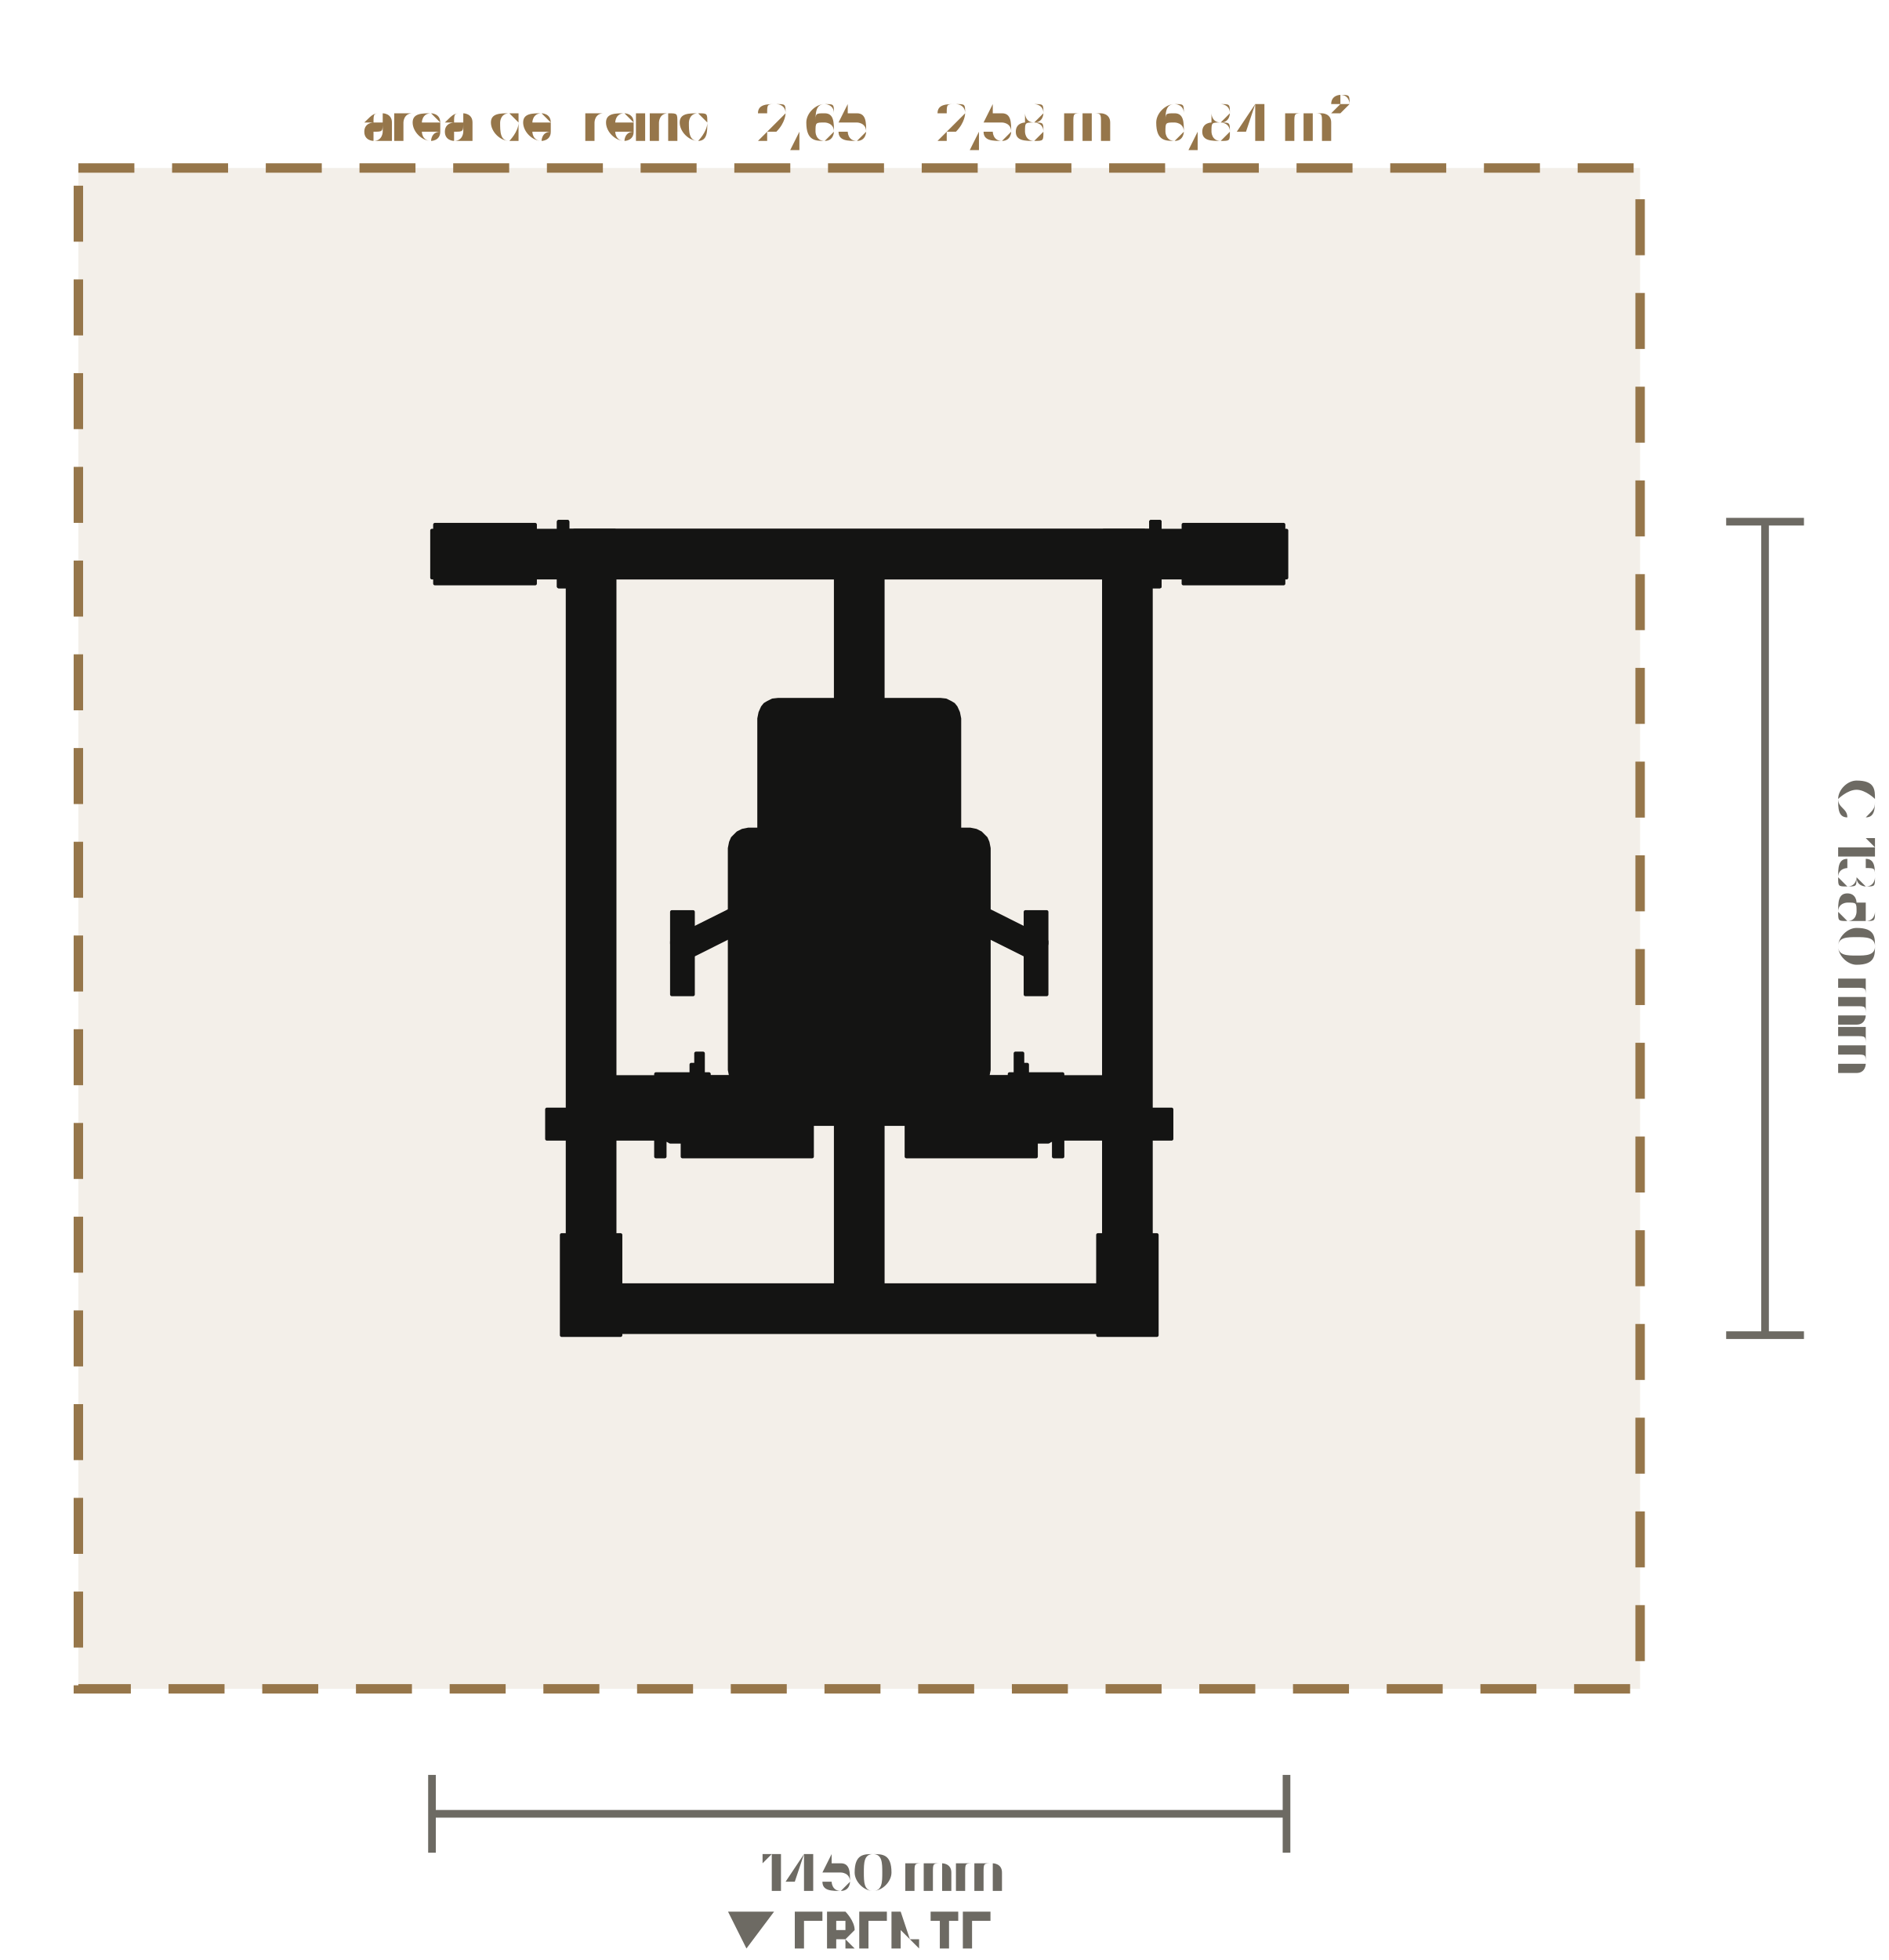
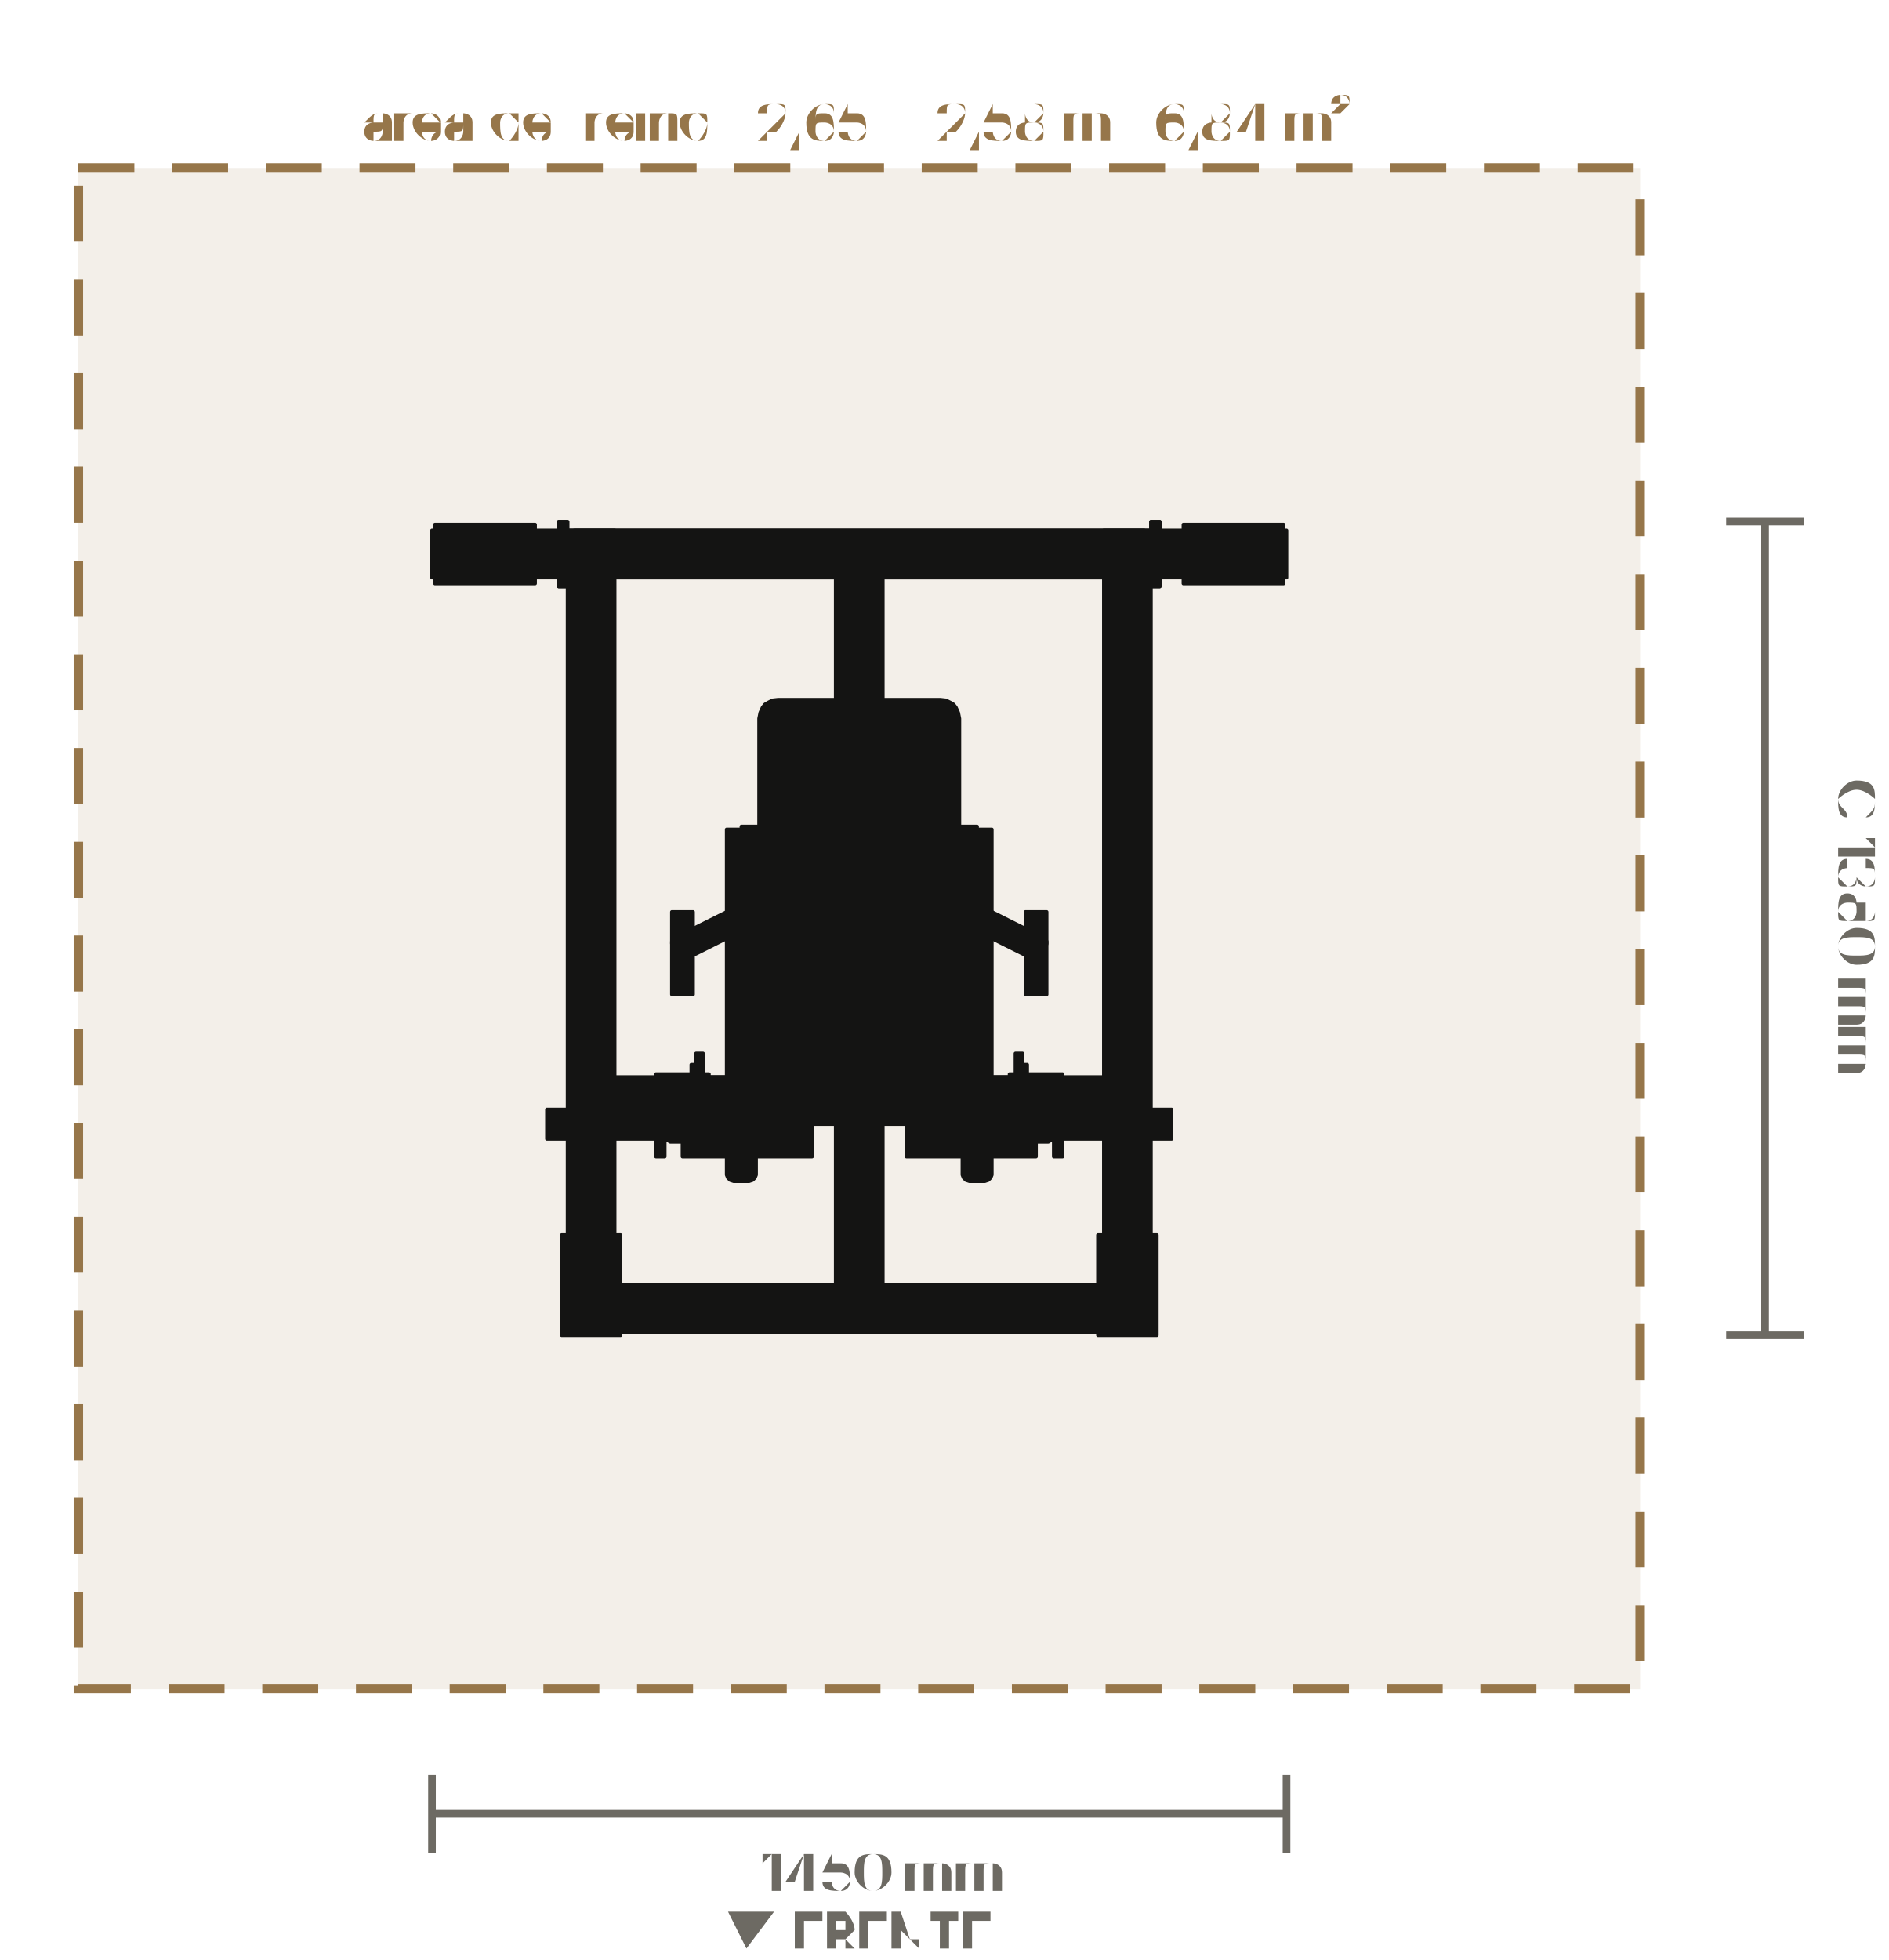
<svg xmlns="http://www.w3.org/2000/svg" viewBox="-1.458 -1.575 3.204 3.325" role="img" aria-label="Planta do Cadeira Extensora Iso-Lateral (LD-A022): 1450 × 1380 mm, com 60 cm de área de treino em volta" data-equipment="LD-A022" data-unit="m">
  <rect class="eq-zone" x="-1.325" y="-1.29" width="2.65" height="2.58" style="fill:#96764a;fill-opacity:.12;stroke:#96764a;stroke-width:0.016;stroke-dasharray:0.095 0.064" />
  <text class="eq-zone-label" x="0" y="-1.338" style="font-family:Barlow,Inter,Arial,sans-serif;font-size:0.091px;fill:#96764a;text-anchor:middle">área de treino · 2,65 × 2,58 m · 6,84 m²</text>
  <g class="eq-parts">
    <polygon class="eq-part" points="-0.495,-0.675 -0.415,-0.675 -0.415,0.685 -0.495,0.685" style="fill:#141413;stroke:#141413;stroke-width:0.006;stroke-linejoin:round" />
    <polygon class="eq-part" points="-0.72,-0.685 -0.55,-0.685 -0.55,-0.585 -0.72,-0.585" style="fill:#141413;stroke:#141413;stroke-width:0.006;stroke-linejoin:round" />
    <polygon class="eq-part" points="-0.505,0.52 -0.405,0.52 -0.405,0.69 -0.505,0.69" style="fill:#141413;stroke:#141413;stroke-width:0.006;stroke-linejoin:round" />
    <polygon class="eq-part" points="0.415,-0.675 0.495,-0.675 0.495,0.685 0.415,0.685" style="fill:#141413;stroke:#141413;stroke-width:0.006;stroke-linejoin:round" />
    <polygon class="eq-part" points="0.55,-0.685 0.72,-0.685 0.72,-0.585 0.55,-0.585" style="fill:#141413;stroke:#141413;stroke-width:0.006;stroke-linejoin:round" />
    <polygon class="eq-part" points="0.405,0.52 0.505,0.52 0.505,0.69 0.405,0.69" style="fill:#141413;stroke:#141413;stroke-width:0.006;stroke-linejoin:round" />
    <polygon class="eq-part" points="-0.725,-0.675 0.725,-0.675 0.725,-0.595 -0.725,-0.595" style="fill:#141413;stroke:#141413;stroke-width:0.006;stroke-linejoin:round" />
    <polygon class="eq-part" points="-0.455,0.605 0.455,0.605 0.455,0.685 -0.455,0.685" style="fill:#141413;stroke:#141413;stroke-width:0.006;stroke-linejoin:round" />
    <polygon class="eq-part" points="-0.04,-0.635 0.04,-0.635 0.04,0.645 -0.04,0.645" style="fill:#141413;stroke:#141413;stroke-width:0.006;stroke-linejoin:round" />
    <polygon class="eq-part" points="-0.035,0.029 -0.035,0.026 -0.033,0.023 -0.032,0.021 -0.029,0.019 -0.026,0.018 -0.023,0.017 0.023,0.017 0.026,0.018 0.029,0.019 0.032,0.021 0.033,0.023 0.035,0.026 0.035,0.029 0.035,0.075 0.035,0.078 0.033,0.081 0.032,0.084 0.029,0.086 0.026,0.087 0.023,0.087 -0.023,0.087 -0.026,0.087 -0.029,0.086 -0.032,0.084 -0.033,0.081 -0.035,0.078 -0.035,0.075" style="fill:#141413;stroke:#141413;stroke-width:0.006;stroke-linejoin:round" />
    <polygon class="eq-part" points="0.035,0.03 0.047,0.03 0.047,0.075 0.035,0.075" style="fill:#141413;stroke:#141413;stroke-width:0.006;stroke-linejoin:round" />
    <polygon class="eq-part" points="0.033,0.052 0.033,0.05 0.033,0.049 0.033,0.047 0.034,0.046 0.034,0.045 0.035,0.045 0.115,0.045 0.116,0.045 0.116,0.046 0.117,0.047 0.117,0.049 0.117,0.05 0.117,0.052 0.117,0.054 0.117,0.056 0.117,0.057 0.116,0.058 0.116,0.059 0.115,0.059 0.035,0.059 0.034,0.059 0.034,0.058 0.033,0.057 0.033,0.056 0.033,0.054" style="fill:#141413;stroke:#141413;stroke-width:0.006;stroke-linejoin:round" />
    <polygon class="eq-part" points="-0.22,-0.136 -0.218,-0.146 -0.215,-0.153 -0.21,-0.158 -0.206,-0.162 -0.198,-0.166 -0.188,-0.168 0.188,-0.168 0.198,-0.166 0.206,-0.162 0.21,-0.158 0.215,-0.153 0.218,-0.146 0.22,-0.136 0.22,0.24 0.218,0.25 0.215,0.258 0.21,0.263 0.206,0.267 0.198,0.271 0.188,0.272 -0.188,0.272 -0.198,0.271 -0.206,0.267 -0.21,0.263 -0.215,0.258 -0.218,0.25 -0.22,0.24" style="fill:#141413;stroke:#141413;stroke-width:0.006;stroke-linejoin:round" />
    <polygon class="eq-part" points="-0.17,-0.356 -0.168,-0.366 -0.164,-0.375 -0.16,-0.38 -0.155,-0.383 -0.147,-0.387 -0.138,-0.388 0.138,-0.388 0.147,-0.387 0.155,-0.383 0.16,-0.38 0.164,-0.375 0.168,-0.366 0.17,-0.356 0.17,-0.168 0.168,-0.159 0.164,-0.149 0.16,-0.145 0.155,-0.141 0.147,-0.138 0.138,-0.136 -0.138,-0.136 -0.147,-0.138 -0.155,-0.141 -0.16,-0.145 -0.164,-0.149 -0.168,-0.159 -0.17,-0.168" style="fill:#141413;stroke:#141413;stroke-width:0.006;stroke-linejoin:round" />
    <polygon class="eq-part" points="-0.03,-0.387 -0.028,-0.393 -0.024,-0.397 -0.018,-0.399 0.018,-0.399 0.024,-0.397 0.028,-0.393 0.03,-0.387 0.03,-0.21 0.028,-0.204 0.024,-0.199 0.018,-0.198 -0.018,-0.198 -0.024,-0.199 -0.028,-0.204 -0.03,-0.21" style="fill:#141413;stroke:#141413;stroke-width:0.006;stroke-linejoin:round" />
+     <polygon class="eq-part" points="-0.225,-0.168 -0.175,-0.168 -0.175,0.418 -0.177,0.423 -0.181,0.427 -0.187,0.429 -0.213,0.429 -0.219,0.427 -0.223,0.423 -0.225,0.418" style="fill:#141413;stroke:#141413;stroke-width:0.006;stroke-linejoin:round" />
+     <polygon class="eq-part" points="0.175,-0.168 0.225,-0.168 0.225,0.418 0.223,0.423 0.219,0.427 0.213,0.429 0.187,0.429 0.181,0.427 0.177,0.423 0.175,0.418" style="fill:#141413;stroke:#141413;stroke-width:0.006;stroke-linejoin:round" />
+     <polygon class="eq-part" points="-0.2,-0.173 0.2,-0.173 0.2,-0.123 -0.2,-0.123" style="fill:#141413;stroke:#141413;stroke-width:0.006;stroke-linejoin:round" />
    <polygon class="eq-part" points="-0.318,0.024 -0.318,0.022 -0.317,0.02 -0.317,0.018 -0.315,0.017 -0.203,-0.039 -0.201,-0.039 -0.199,-0.039 -0.197,-0.038 -0.196,-0.037 -0.194,-0.035 -0.193,-0.033 -0.183,-0.015 -0.182,-0.012 -0.182,-0.01 -0.182,-0.007 -0.183,-0.006 -0.183,-0.004 -0.185,-0.003 -0.297,0.053 -0.299,0.054 -0.301,0.053 -0.303,0.053 -0.304,0.051 -0.306,0.05 -0.307,0.048 -0.317,0.029 -0.318,0.026" style="fill:#141413;stroke:#141413;stroke-width:0.006;stroke-linejoin:round" />
    <polygon class="eq-part" points="-0.318,-0.028 -0.282,-0.028 -0.282,0.112 -0.318,0.112" style="fill:#141413;stroke:#141413;stroke-width:0.006;stroke-linejoin:round" />
    <polygon class="eq-part" points="0.182,-0.01 0.182,-0.012 0.183,-0.015 0.193,-0.033 0.194,-0.035 0.196,-0.037 0.197,-0.038 0.199,-0.039 0.201,-0.039 0.203,-0.039 0.315,0.017 0.317,0.018 0.317,0.02 0.318,0.022 0.318,0.024 0.318,0.026 0.317,0.029 0.307,0.048 0.306,0.05 0.304,0.051 0.303,0.053 0.301,0.053 0.299,0.054 0.297,0.053 0.185,-0.003 0.183,-0.004 0.183,-0.006 0.182,-0.007" style="fill:#141413;stroke:#141413;stroke-width:0.006;stroke-linejoin:round" />
    <polygon class="eq-part" points="0.282,-0.028 0.318,-0.028 0.318,0.112 0.282,0.112" style="fill:#141413;stroke:#141413;stroke-width:0.006;stroke-linejoin:round" />
    <polygon class="eq-part" points="0.255,0.247 0.345,0.247 0.345,0.337 0.255,0.337" style="fill:#141413;stroke:#141413;stroke-width:0.006;stroke-linejoin:round" />
    <polygon class="eq-part" points="0.27,0.274 0.27,0.271 0.272,0.268 0.274,0.266 0.276,0.264 0.279,0.263 0.282,0.262 0.318,0.262 0.321,0.263 0.324,0.264 0.327,0.266 0.328,0.268 0.33,0.271 0.33,0.274 0.33,0.35 0.33,0.353 0.328,0.356 0.327,0.359 0.324,0.36 0.321,0.362 0.318,0.362 0.282,0.362 0.279,0.362 0.276,0.36 0.274,0.359 0.272,0.356 0.27,0.353 0.27,0.35" style="fill:#141413;stroke:#141413;stroke-width:0.006;stroke-linejoin:round" />
    <polygon class="eq-part" points="0.08,0.277 0.3,0.277 0.3,0.387 0.08,0.387" style="fill:#141413;stroke:#141413;stroke-width:0.006;stroke-linejoin:round" />
    <polygon class="eq-part" points="0.33,0.277 0.345,0.277 0.345,0.387 0.33,0.387" style="fill:#141413;stroke:#141413;stroke-width:0.006;stroke-linejoin:round" />
    <polygon class="eq-part" points="0.345,0.307 0.53,0.307 0.53,0.357 0.345,0.357" style="fill:#141413;stroke:#141413;stroke-width:0.006;stroke-linejoin:round" />
    <polygon class="eq-part" points="-0.345,0.247 -0.255,0.247 -0.255,0.337 -0.345,0.337" style="fill:#141413;stroke:#141413;stroke-width:0.006;stroke-linejoin:round" />
    <polygon class="eq-part" points="-0.33,0.274 -0.33,0.271 -0.328,0.268 -0.327,0.266 -0.324,0.264 -0.321,0.263 -0.318,0.262 -0.282,0.262 -0.279,0.263 -0.276,0.264 -0.274,0.266 -0.272,0.268 -0.27,0.271 -0.27,0.274 -0.27,0.35 -0.27,0.353 -0.272,0.356 -0.274,0.359 -0.276,0.36 -0.279,0.362 -0.282,0.362 -0.318,0.362 -0.321,0.362 -0.324,0.36 -0.327,0.359 -0.328,0.356 -0.33,0.353 -0.33,0.35" style="fill:#141413;stroke:#141413;stroke-width:0.006;stroke-linejoin:round" />
    <polygon class="eq-part" points="-0.3,0.277 -0.08,0.277 -0.08,0.387 -0.3,0.387" style="fill:#141413;stroke:#141413;stroke-width:0.006;stroke-linejoin:round" />
    <polygon class="eq-part" points="-0.345,0.277 -0.33,0.277 -0.33,0.387 -0.345,0.387" style="fill:#141413;stroke:#141413;stroke-width:0.006;stroke-linejoin:round" />
    <polygon class="eq-part" points="-0.53,0.307 -0.345,0.307 -0.345,0.357 -0.53,0.357" style="fill:#141413;stroke:#141413;stroke-width:0.006;stroke-linejoin:round" />
    <polygon class="eq-part" points="0.185,0.264 0.185,0.261 0.187,0.258 0.189,0.256 0.191,0.254 0.194,0.253 0.197,0.252 0.253,0.252 0.256,0.253 0.259,0.254 0.262,0.256 0.263,0.258 0.265,0.261 0.265,0.264 0.265,0.32 0.265,0.323 0.263,0.326 0.262,0.329 0.259,0.331 0.256,0.332 0.253,0.332 0.197,0.332 0.194,0.332 0.191,0.331 0.189,0.329 0.187,0.326 0.185,0.323 0.185,0.32" style="fill:#141413;stroke:#141413;stroke-width:0.006;stroke-linejoin:round" />
    <polygon class="eq-part" points="-0.265,0.264 -0.265,0.261 -0.263,0.258 -0.262,0.256 -0.259,0.254 -0.256,0.253 -0.253,0.252 -0.197,0.252 -0.194,0.253 -0.191,0.254 -0.189,0.256 -0.187,0.258 -0.185,0.261 -0.185,0.264 -0.185,0.32 -0.185,0.323 -0.187,0.326 -0.189,0.329 -0.191,0.331 -0.194,0.332 -0.197,0.332 -0.253,0.332 -0.256,0.332 -0.259,0.331 -0.262,0.329 -0.263,0.326 -0.265,0.323 -0.265,0.32" style="fill:#141413;stroke:#141413;stroke-width:0.006;stroke-linejoin:round" />
    <polygon class="eq-part" points="0.225,0.27 0.27,0.27 0.27,0.315 0.225,0.315" style="fill:#141413;stroke:#141413;stroke-width:0.006;stroke-linejoin:round" />
    <polygon class="eq-part" points="-0.27,0.27 -0.225,0.27 -0.225,0.315 -0.27,0.315" style="fill:#141413;stroke:#141413;stroke-width:0.006;stroke-linejoin:round" />
    <polygon class="eq-part" points="-0.455,0.252 0.455,0.252 0.455,0.332 -0.455,0.332" style="fill:#141413;stroke:#141413;stroke-width:0.006;stroke-linejoin:round" />
    <polygon class="eq-part" points="0.265,0.212 0.277,0.212 0.277,0.372 0.265,0.372" style="fill:#141413;stroke:#141413;stroke-width:0.006;stroke-linejoin:round" />
    <polygon class="eq-part" points="0.277,0.231 0.285,0.231 0.285,0.253 0.277,0.253" style="fill:#141413;stroke:#141413;stroke-width:0.006;stroke-linejoin:round" />
    <polygon class="eq-part" points="0.277,0.331 0.285,0.331 0.285,0.353 0.277,0.353" style="fill:#141413;stroke:#141413;stroke-width:0.006;stroke-linejoin:round" />
    <polygon class="eq-part" points="-0.277,0.212 -0.265,0.212 -0.265,0.372 -0.277,0.372" style="fill:#141413;stroke:#141413;stroke-width:0.006;stroke-linejoin:round" />
    <polygon class="eq-part" points="-0.285,0.231 -0.277,0.231 -0.277,0.253 -0.285,0.253" style="fill:#141413;stroke:#141413;stroke-width:0.006;stroke-linejoin:round" />
    <polygon class="eq-part" points="-0.285,0.331 -0.277,0.331 -0.277,0.353 -0.285,0.353" style="fill:#141413;stroke:#141413;stroke-width:0.006;stroke-linejoin:round" />
    <polygon class="eq-part" points="-0.495,-0.663 -0.493,-0.669 -0.489,-0.673 -0.483,-0.675 0.483,-0.675 0.489,-0.673 0.493,-0.669 0.495,-0.663 0.495,-0.607 0.493,-0.601 0.489,-0.597 0.483,-0.595 -0.483,-0.595 -0.489,-0.597 -0.493,-0.601 -0.495,-0.607" style="fill:#141413;stroke:#141413;stroke-width:0.006;stroke-linejoin:round" />
    <polygon class="eq-part" points="0.43,-0.647 0.43,-0.65 0.432,-0.652 0.433,-0.654 0.436,-0.656 0.439,-0.657 0.442,-0.658 0.468,-0.658 0.471,-0.657 0.474,-0.656 0.476,-0.654 0.478,-0.652 0.48,-0.65 0.48,-0.647 0.48,-0.223 0.48,-0.221 0.478,-0.218 0.476,-0.216 0.474,-0.214 0.471,-0.213 0.468,-0.213 0.442,-0.213 0.439,-0.213 0.436,-0.214 0.433,-0.216 0.432,-0.218 0.43,-0.221 0.43,-0.223" style="fill:#141413;stroke:#141413;stroke-width:0.006;stroke-linejoin:round" />
    <polygon class="eq-part" points="0.495,-0.69 0.51,-0.69 0.51,-0.58 0.495,-0.58" style="fill:#141413;stroke:#141413;stroke-width:0.006;stroke-linejoin:round" />
    <polygon class="eq-part" points="0.51,-0.66 0.675,-0.66 0.675,-0.61 0.51,-0.61" style="fill:#141413;stroke:#141413;stroke-width:0.006;stroke-linejoin:round" />
    <polygon class="eq-part" points="0.495,-0.69 0.51,-0.69 0.51,-0.58 0.495,-0.58" style="fill:#141413;stroke:#141413;stroke-width:0.006;stroke-linejoin:round" />
    <polygon class="eq-part" points="0.51,-0.66 0.675,-0.66 0.675,-0.61 0.51,-0.61" style="fill:#141413;stroke:#141413;stroke-width:0.006;stroke-linejoin:round" />
    <polygon class="eq-part" points="-0.48,-0.647 -0.48,-0.65 -0.478,-0.652 -0.476,-0.654 -0.474,-0.656 -0.471,-0.657 -0.468,-0.658 -0.442,-0.658 -0.439,-0.657 -0.436,-0.656 -0.433,-0.654 -0.432,-0.652 -0.43,-0.65 -0.43,-0.647 -0.43,-0.223 -0.43,-0.221 -0.432,-0.218 -0.433,-0.216 -0.436,-0.214 -0.439,-0.213 -0.442,-0.213 -0.468,-0.213 -0.471,-0.213 -0.474,-0.214 -0.476,-0.216 -0.478,-0.218 -0.48,-0.221 -0.48,-0.223" style="fill:#141413;stroke:#141413;stroke-width:0.006;stroke-linejoin:round" />
    <polygon class="eq-part" points="-0.51,-0.69 -0.495,-0.69 -0.495,-0.58 -0.51,-0.58" style="fill:#141413;stroke:#141413;stroke-width:0.006;stroke-linejoin:round" />
    <polygon class="eq-part" points="-0.675,-0.66 -0.51,-0.66 -0.51,-0.61 -0.675,-0.61" style="fill:#141413;stroke:#141413;stroke-width:0.006;stroke-linejoin:round" />
    <polygon class="eq-part" points="-0.51,-0.69 -0.495,-0.69 -0.495,-0.58 -0.51,-0.58" style="fill:#141413;stroke:#141413;stroke-width:0.006;stroke-linejoin:round" />
    <polygon class="eq-part" points="-0.675,-0.66 -0.51,-0.66 -0.51,-0.61 -0.675,-0.61" style="fill:#141413;stroke:#141413;stroke-width:0.006;stroke-linejoin:round" />
  </g>
  <line class="eq-dim" x1="-0.725" y1="1.502" x2="0.725" y2="1.502" style="stroke:#6d6a63;stroke-width:0.013" />
  <line class="eq-dim" x1="-0.725" y1="1.436" x2="-0.725" y2="1.568" style="stroke:#6d6a63;stroke-width:0.013" />
  <line class="eq-dim" x1="0.725" y1="1.436" x2="0.725" y2="1.568" style="stroke:#6d6a63;stroke-width:0.013" />
  <text class="eq-text" x="0" y="1.636" style="font-family:Barlow,Inter,Arial,sans-serif;font-size:0.095px;fill:#6d6a63;text-anchor:middle">L 1450 mm</text>
  <line class="eq-dim" x1="1.537" y1="-0.69" x2="1.537" y2="0.69" style="stroke:#6d6a63;stroke-width:0.013" />
  <line class="eq-dim" x1="1.471" y1="-0.69" x2="1.603" y2="-0.69" style="stroke:#6d6a63;stroke-width:0.013" />
  <line class="eq-dim" x1="1.471" y1="0.69" x2="1.603" y2="0.69" style="stroke:#6d6a63;stroke-width:0.013" />
  <text class="eq-text" x="1.661" y="0" transform="rotate(90 1.661 0)" style="font-family:Barlow,Inter,Arial,sans-serif;font-size:0.095px;fill:#6d6a63;text-anchor:middle">C 1380 mm</text>
  <text class="eq-text" x="0" y="1.731" style="font-family:Barlow,Inter,Arial,sans-serif;font-size:0.095px;fill:#6d6a63;text-anchor:middle;font-size:0.076px;letter-spacing:.1em">▼ FRENTE</text>
</svg>
